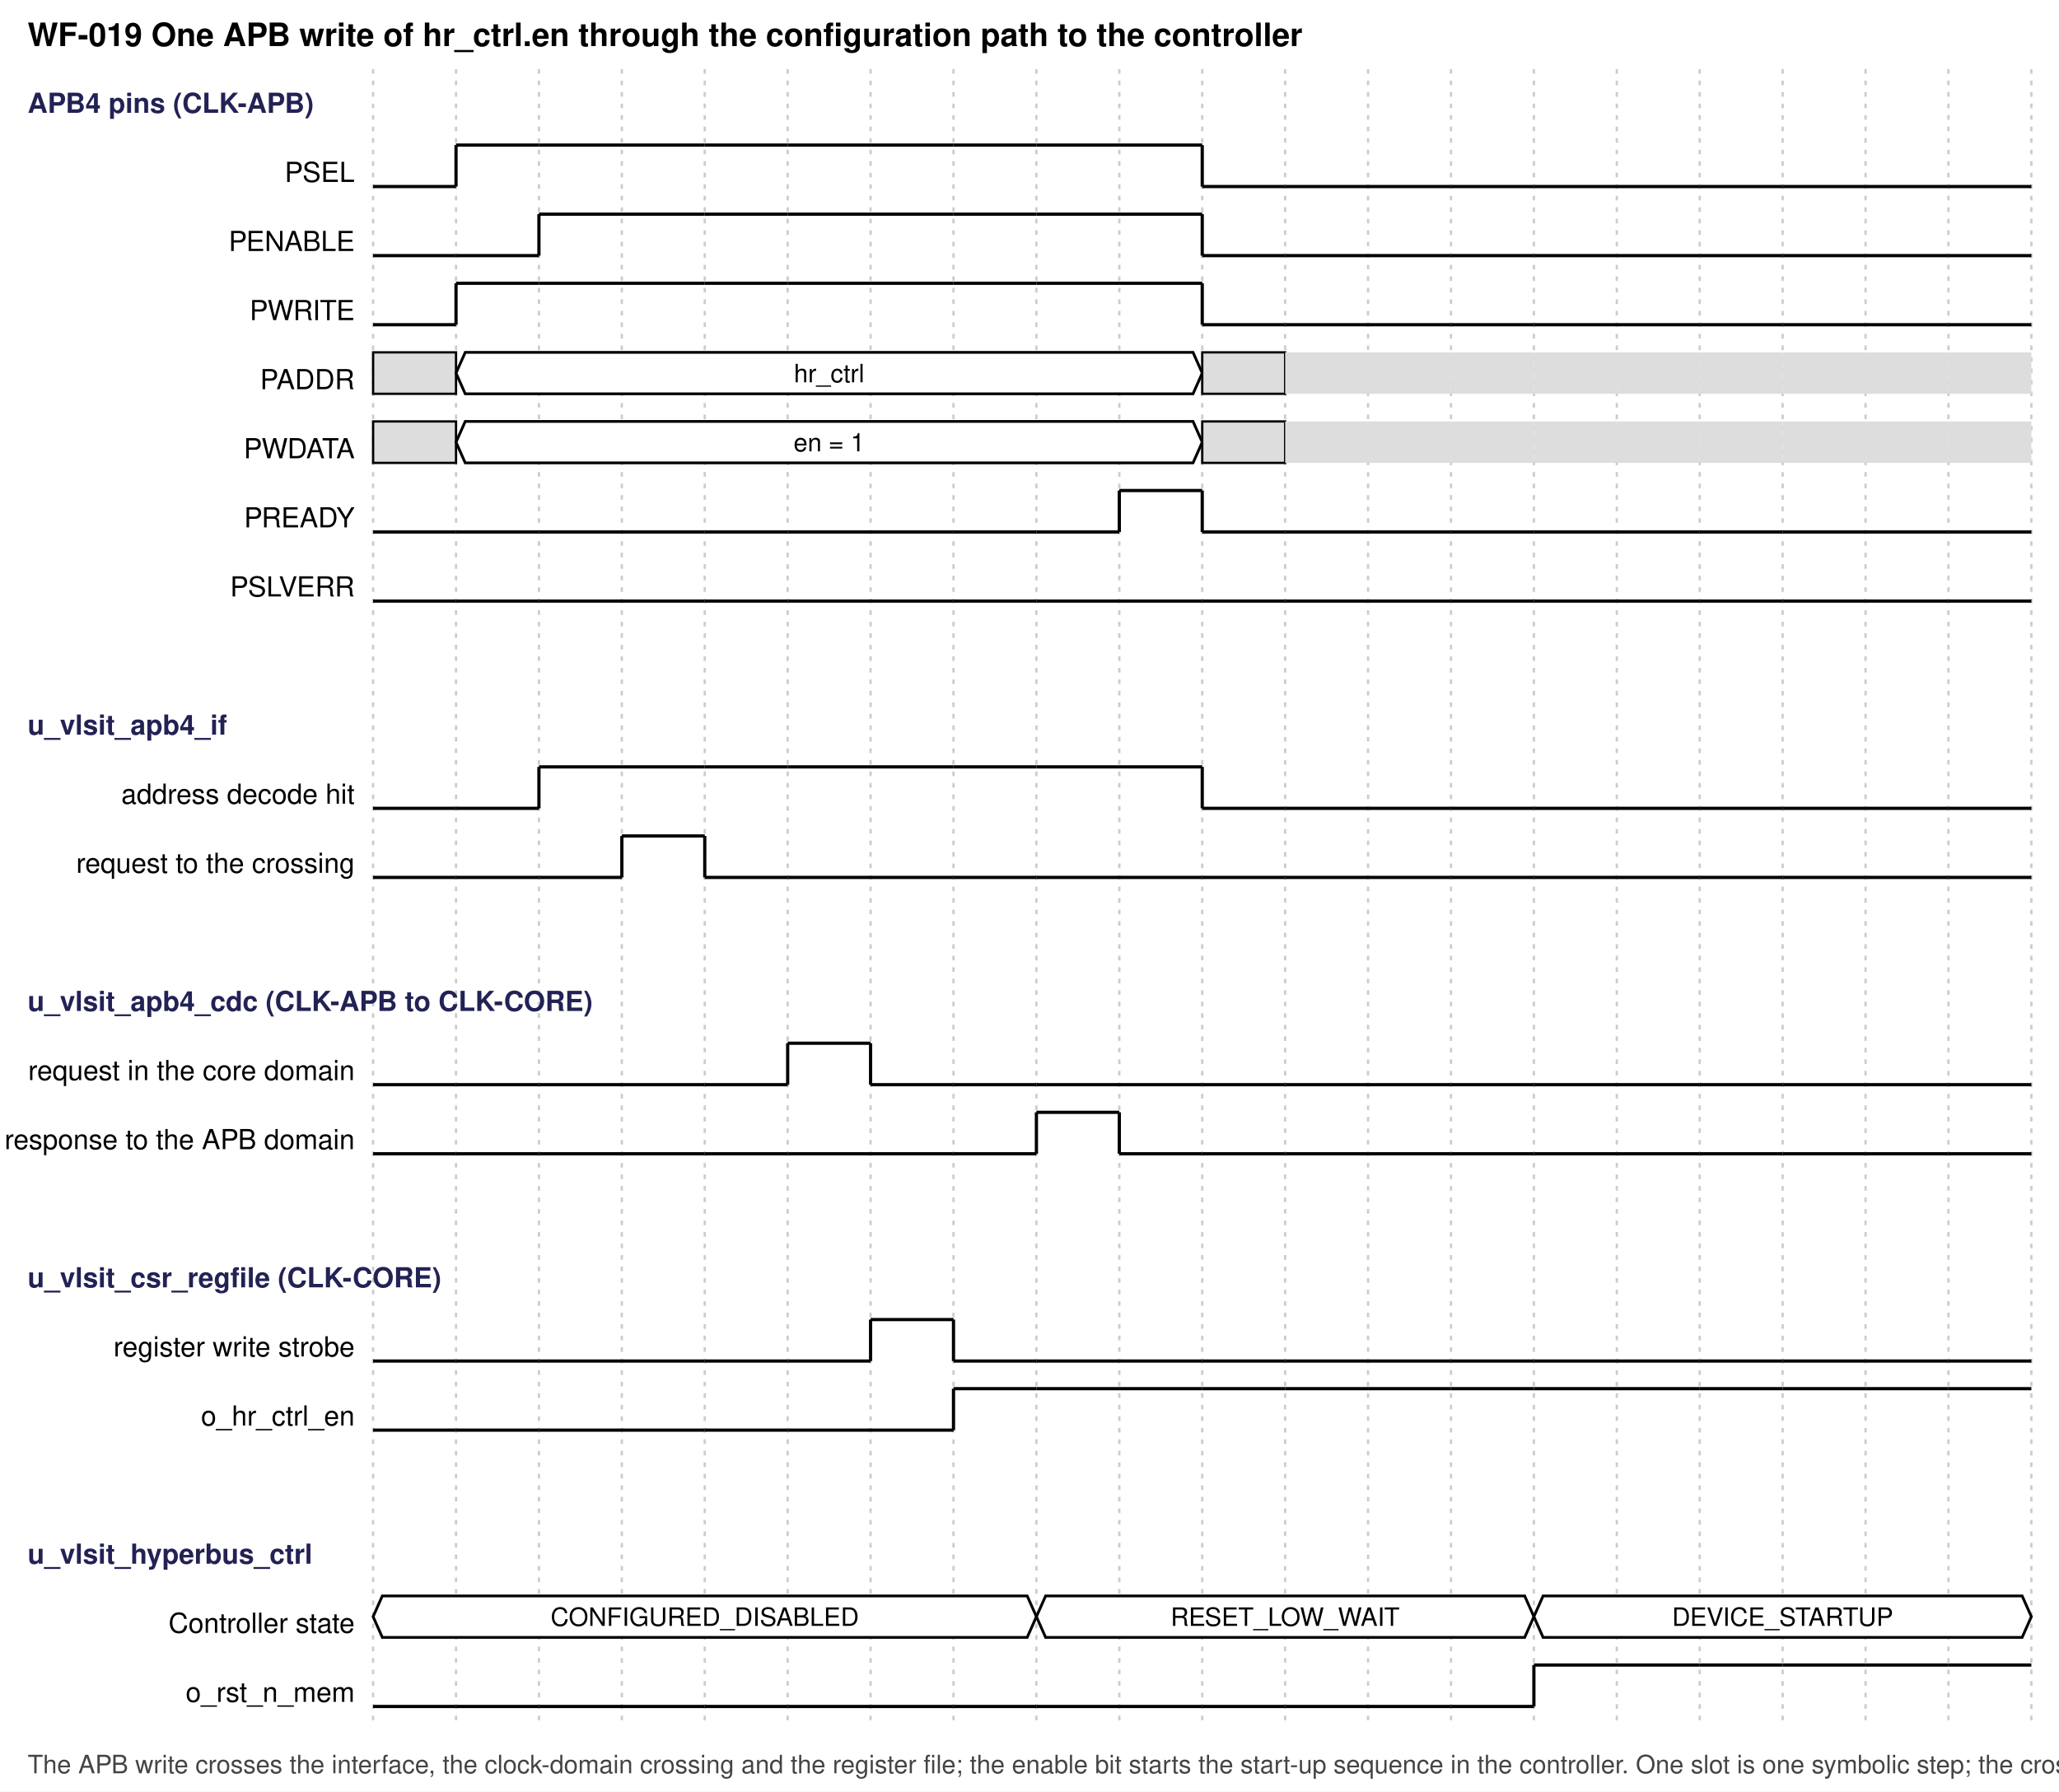
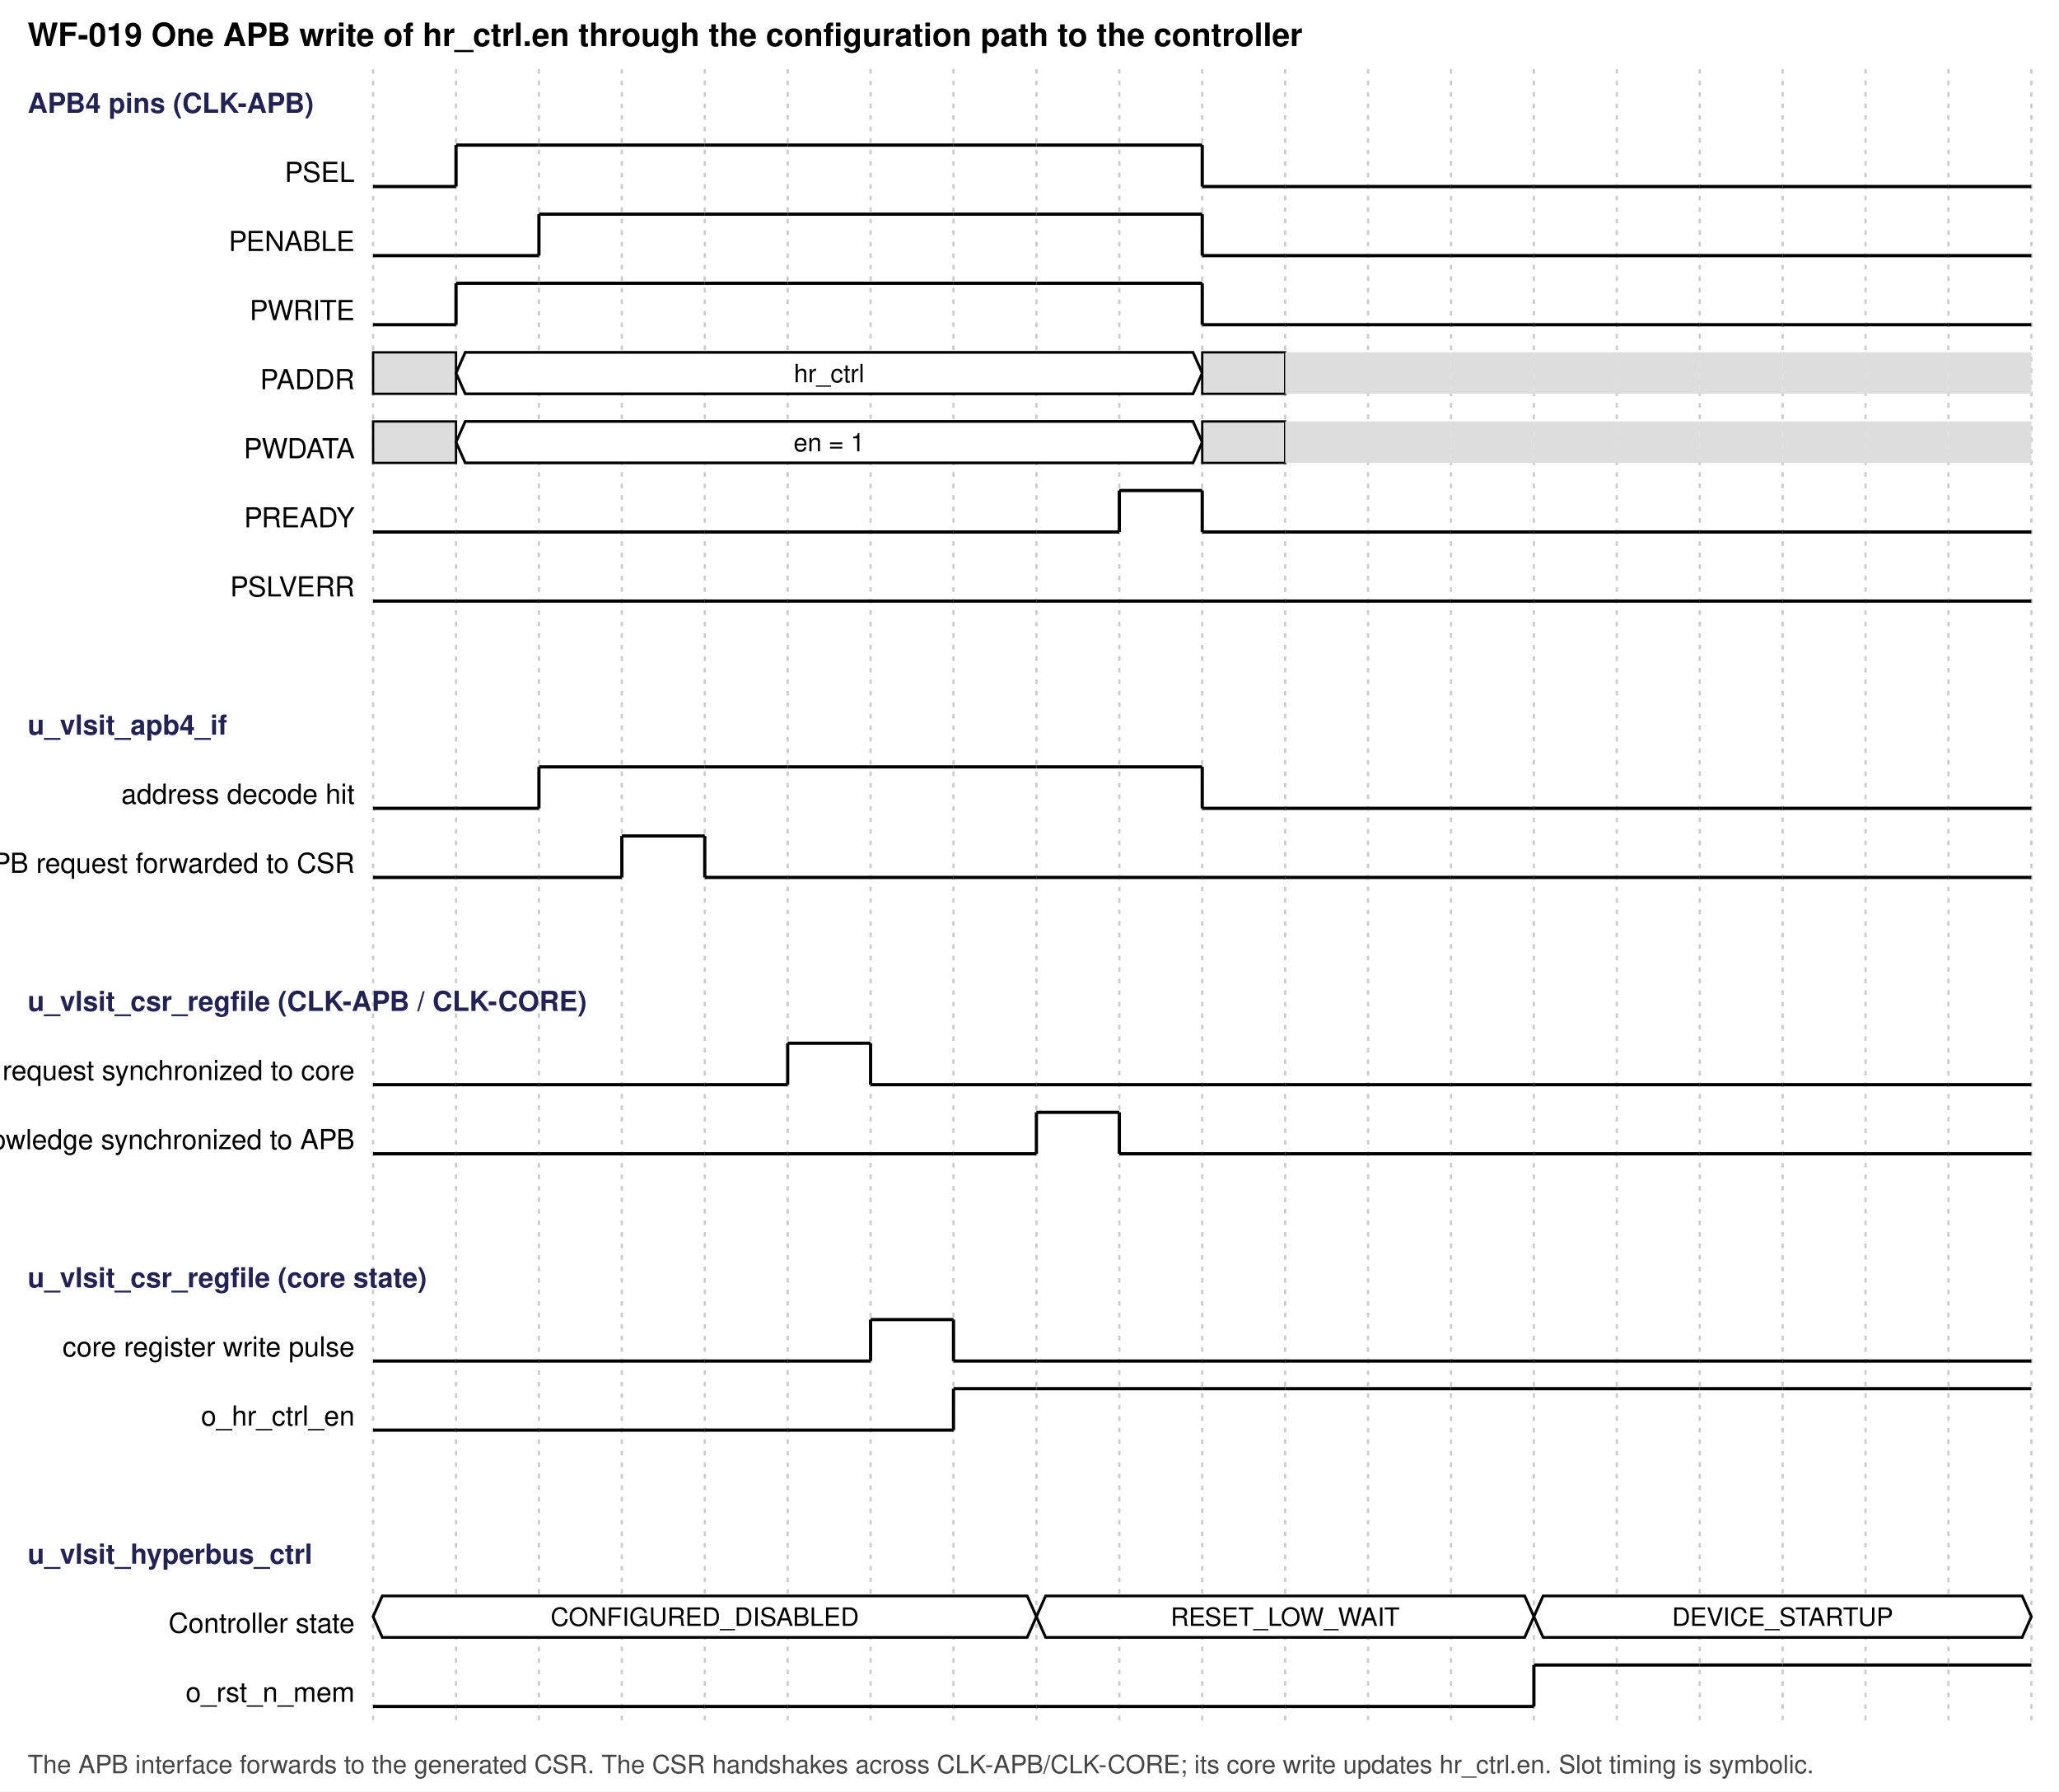
<svg xmlns="http://www.w3.org/2000/svg" width="894" height="778" viewBox="0 0 894 778" font-family="Helvetica,Arial,sans-serif">
  <rect width="100%" height="100%" fill="#fff" />
  <text x="12" y="20" font-size="14" font-weight="bold">WF-019 One APB write of hr_ctrl.en through the configuration path to the controller</text>
  <line x1="162" y1="30" x2="162" y2="750" stroke="#ccc" stroke-dasharray="2,3" />
  <line x1="198" y1="30" x2="198" y2="750" stroke="#ccc" stroke-dasharray="2,3" />
  <line x1="234" y1="30" x2="234" y2="750" stroke="#ccc" stroke-dasharray="2,3" />
  <line x1="270" y1="30" x2="270" y2="750" stroke="#ccc" stroke-dasharray="2,3" />
  <line x1="306" y1="30" x2="306" y2="750" stroke="#ccc" stroke-dasharray="2,3" />
  <line x1="342" y1="30" x2="342" y2="750" stroke="#ccc" stroke-dasharray="2,3" />
  <line x1="378" y1="30" x2="378" y2="750" stroke="#ccc" stroke-dasharray="2,3" />
  <line x1="414" y1="30" x2="414" y2="750" stroke="#ccc" stroke-dasharray="2,3" />
  <line x1="450" y1="30" x2="450" y2="750" stroke="#ccc" stroke-dasharray="2,3" />
  <line x1="486" y1="30" x2="486" y2="750" stroke="#ccc" stroke-dasharray="2,3" />
  <line x1="522" y1="30" x2="522" y2="750" stroke="#ccc" stroke-dasharray="2,3" />
  <line x1="558" y1="30" x2="558" y2="750" stroke="#ccc" stroke-dasharray="2,3" />
  <line x1="594" y1="30" x2="594" y2="750" stroke="#ccc" stroke-dasharray="2,3" />
  <line x1="630" y1="30" x2="630" y2="750" stroke="#ccc" stroke-dasharray="2,3" />
  <line x1="666" y1="30" x2="666" y2="750" stroke="#ccc" stroke-dasharray="2,3" />
  <line x1="702" y1="30" x2="702" y2="750" stroke="#ccc" stroke-dasharray="2,3" />
  <line x1="738" y1="30" x2="738" y2="750" stroke="#ccc" stroke-dasharray="2,3" />
  <line x1="774" y1="30" x2="774" y2="750" stroke="#ccc" stroke-dasharray="2,3" />
  <line x1="810" y1="30" x2="810" y2="750" stroke="#ccc" stroke-dasharray="2,3" />
  <line x1="846" y1="30" x2="846" y2="750" stroke="#ccc" stroke-dasharray="2,3" />
  <line x1="882" y1="30" x2="882" y2="750" stroke="#ccc" stroke-dasharray="2,3" />
  <text x="12" y="49" font-size="12" font-weight="bold" fill="#225">APB4 pins (CLK-APB)</text>
  <text x="154" y="79" font-size="12" text-anchor="end">PSEL</text>
  <polyline points="162.0,81.0 198.0,81.0" stroke="#000" stroke-width="1.4" fill="none" />
  <polyline points="198.0,81.0 198.0,63.0" stroke="#000" stroke-width="1.4" fill="none" />
  <polyline points="198.0,63.0 234.0,63.0" stroke="#000" stroke-width="1.4" fill="none" />
  <polyline points="234.0,63.0 270.0,63.0" stroke="#000" stroke-width="1.4" fill="none" />
  <polyline points="270.0,63.0 306.0,63.0" stroke="#000" stroke-width="1.4" fill="none" />
  <polyline points="306.0,63.0 342.0,63.0" stroke="#000" stroke-width="1.4" fill="none" />
  <polyline points="342.0,63.0 378.0,63.0" stroke="#000" stroke-width="1.4" fill="none" />
  <polyline points="378.0,63.0 414.0,63.0" stroke="#000" stroke-width="1.4" fill="none" />
  <polyline points="414.0,63.0 450.0,63.0" stroke="#000" stroke-width="1.4" fill="none" />
  <polyline points="450.0,63.0 486.0,63.0" stroke="#000" stroke-width="1.4" fill="none" />
  <polyline points="486.0,63.0 522.0,63.0" stroke="#000" stroke-width="1.4" fill="none" />
  <polyline points="522.0,63.0 522.0,81.0" stroke="#000" stroke-width="1.4" fill="none" />
  <polyline points="522.0,81.0 558.0,81.0" stroke="#000" stroke-width="1.4" fill="none" />
  <polyline points="558.0,81.0 594.0,81.0" stroke="#000" stroke-width="1.4" fill="none" />
  <polyline points="594.0,81.0 630.0,81.0" stroke="#000" stroke-width="1.4" fill="none" />
  <polyline points="630.0,81.0 666.0,81.0" stroke="#000" stroke-width="1.4" fill="none" />
  <polyline points="666.0,81.0 702.0,81.0" stroke="#000" stroke-width="1.4" fill="none" />
  <polyline points="702.0,81.0 738.0,81.0" stroke="#000" stroke-width="1.4" fill="none" />
  <polyline points="738.0,81.0 774.0,81.0" stroke="#000" stroke-width="1.4" fill="none" />
  <polyline points="774.0,81.0 810.0,81.0" stroke="#000" stroke-width="1.4" fill="none" />
  <polyline points="810.0,81.0 846.0,81.0" stroke="#000" stroke-width="1.4" fill="none" />
  <polyline points="846.0,81.0 882.0,81.0" stroke="#000" stroke-width="1.4" fill="none" />
  <text x="154" y="109" font-size="12" text-anchor="end">PENABLE</text>
  <polyline points="162.0,111.0 198.0,111.0" stroke="#000" stroke-width="1.4" fill="none" />
  <polyline points="198.0,111.0 234.0,111.0" stroke="#000" stroke-width="1.4" fill="none" />
  <polyline points="234.0,111.0 234.0,93.0" stroke="#000" stroke-width="1.4" fill="none" />
  <polyline points="234.0,93.0 270.0,93.0" stroke="#000" stroke-width="1.4" fill="none" />
  <polyline points="270.0,93.0 306.0,93.0" stroke="#000" stroke-width="1.4" fill="none" />
  <polyline points="306.0,93.0 342.0,93.0" stroke="#000" stroke-width="1.4" fill="none" />
  <polyline points="342.0,93.0 378.0,93.0" stroke="#000" stroke-width="1.4" fill="none" />
  <polyline points="378.0,93.0 414.0,93.0" stroke="#000" stroke-width="1.4" fill="none" />
  <polyline points="414.0,93.0 450.0,93.0" stroke="#000" stroke-width="1.4" fill="none" />
  <polyline points="450.0,93.0 486.0,93.0" stroke="#000" stroke-width="1.4" fill="none" />
  <polyline points="486.0,93.0 522.0,93.0" stroke="#000" stroke-width="1.4" fill="none" />
  <polyline points="522.0,93.0 522.0,111.0" stroke="#000" stroke-width="1.4" fill="none" />
  <polyline points="522.0,111.0 558.0,111.0" stroke="#000" stroke-width="1.4" fill="none" />
  <polyline points="558.0,111.0 594.0,111.0" stroke="#000" stroke-width="1.4" fill="none" />
  <polyline points="594.0,111.0 630.0,111.0" stroke="#000" stroke-width="1.4" fill="none" />
  <polyline points="630.0,111.0 666.0,111.0" stroke="#000" stroke-width="1.4" fill="none" />
  <polyline points="666.0,111.0 702.0,111.0" stroke="#000" stroke-width="1.4" fill="none" />
  <polyline points="702.0,111.0 738.0,111.0" stroke="#000" stroke-width="1.4" fill="none" />
  <polyline points="738.0,111.0 774.0,111.0" stroke="#000" stroke-width="1.4" fill="none" />
  <polyline points="774.0,111.0 810.0,111.0" stroke="#000" stroke-width="1.4" fill="none" />
  <polyline points="810.0,111.0 846.0,111.0" stroke="#000" stroke-width="1.4" fill="none" />
  <polyline points="846.0,111.0 882.0,111.0" stroke="#000" stroke-width="1.4" fill="none" />
  <text x="154" y="139" font-size="12" text-anchor="end">PWRITE</text>
  <polyline points="162.0,141.0 198.0,141.0" stroke="#000" stroke-width="1.4" fill="none" />
  <polyline points="198.0,141.0 198.0,123.0" stroke="#000" stroke-width="1.4" fill="none" />
  <polyline points="198.0,123.0 234.0,123.0" stroke="#000" stroke-width="1.4" fill="none" />
  <polyline points="234.0,123.0 270.0,123.0" stroke="#000" stroke-width="1.4" fill="none" />
  <polyline points="270.0,123.0 306.0,123.0" stroke="#000" stroke-width="1.4" fill="none" />
  <polyline points="306.0,123.0 342.0,123.0" stroke="#000" stroke-width="1.4" fill="none" />
  <polyline points="342.0,123.0 378.0,123.0" stroke="#000" stroke-width="1.4" fill="none" />
  <polyline points="378.0,123.0 414.0,123.0" stroke="#000" stroke-width="1.4" fill="none" />
  <polyline points="414.0,123.0 450.0,123.0" stroke="#000" stroke-width="1.4" fill="none" />
  <polyline points="450.0,123.0 486.0,123.0" stroke="#000" stroke-width="1.4" fill="none" />
  <polyline points="486.0,123.0 522.0,123.0" stroke="#000" stroke-width="1.4" fill="none" />
  <polyline points="522.0,123.0 522.0,141.0" stroke="#000" stroke-width="1.4" fill="none" />
  <polyline points="522.0,141.0 558.0,141.0" stroke="#000" stroke-width="1.4" fill="none" />
  <polyline points="558.0,141.0 594.0,141.0" stroke="#000" stroke-width="1.4" fill="none" />
  <polyline points="594.0,141.0 630.0,141.0" stroke="#000" stroke-width="1.4" fill="none" />
  <polyline points="630.0,141.0 666.0,141.0" stroke="#000" stroke-width="1.4" fill="none" />
  <polyline points="666.0,141.0 702.0,141.0" stroke="#000" stroke-width="1.4" fill="none" />
  <polyline points="702.0,141.0 738.0,141.0" stroke="#000" stroke-width="1.4" fill="none" />
  <polyline points="738.0,141.0 774.0,141.0" stroke="#000" stroke-width="1.4" fill="none" />
  <polyline points="774.0,141.0 810.0,141.0" stroke="#000" stroke-width="1.4" fill="none" />
  <polyline points="810.0,141.0 846.0,141.0" stroke="#000" stroke-width="1.4" fill="none" />
  <polyline points="846.0,141.0 882.0,141.0" stroke="#000" stroke-width="1.4" fill="none" />
  <text x="154" y="169" font-size="12" text-anchor="end">PADDR</text>
  <rect x="162.0" y="153.0" width="36.0" height="18.0" fill="#ddd" stroke="#000" />
  <polygon points="202.0,153.0 518.0,153.0 522.0,162.0 518.0,171.0 202.0,171.0 198.0,162.0" fill="#ffffff" stroke="#000" stroke-width="1.2" />
  <text x="360.0" y="166.0" text-anchor="middle" font-size="11">hr_ctrl</text>
  <rect x="522.0" y="153.0" width="36.0" height="18.0" fill="#ddd" stroke="#000" />
  <rect x="558.0" y="153.0" width="36.0" height="18.0" fill="#ddd" stroke="none" />
  <rect x="594.0" y="153.0" width="36.0" height="18.0" fill="#ddd" stroke="none" />
  <rect x="630.0" y="153.0" width="36.0" height="18.0" fill="#ddd" stroke="none" />
  <rect x="666.0" y="153.0" width="36.0" height="18.0" fill="#ddd" stroke="none" />
  <rect x="702.0" y="153.0" width="36.0" height="18.0" fill="#ddd" stroke="none" />
  <rect x="738.0" y="153.0" width="36.0" height="18.0" fill="#ddd" stroke="none" />
  <rect x="774.0" y="153.0" width="36.0" height="18.0" fill="#ddd" stroke="none" />
  <rect x="810.0" y="153.0" width="36.0" height="18.0" fill="#ddd" stroke="none" />
  <rect x="846.0" y="153.0" width="36.0" height="18.0" fill="#ddd" stroke="none" />
  <text x="154" y="199" font-size="12" text-anchor="end">PWDATA</text>
  <rect x="162.0" y="183.0" width="36.0" height="18.0" fill="#ddd" stroke="#000" />
  <polygon points="202.0,183.0 518.0,183.0 522.0,192.0 518.0,201.0 202.0,201.0 198.0,192.0" fill="#ffffff" stroke="#000" stroke-width="1.2" />
  <text x="360.0" y="196.0" text-anchor="middle" font-size="11">en = 1</text>
  <rect x="522.0" y="183.0" width="36.0" height="18.0" fill="#ddd" stroke="#000" />
  <rect x="558.0" y="183.0" width="36.0" height="18.0" fill="#ddd" stroke="none" />
  <rect x="594.0" y="183.0" width="36.0" height="18.0" fill="#ddd" stroke="none" />
  <rect x="630.0" y="183.0" width="36.0" height="18.0" fill="#ddd" stroke="none" />
  <rect x="666.0" y="183.0" width="36.0" height="18.0" fill="#ddd" stroke="none" />
  <rect x="702.0" y="183.0" width="36.0" height="18.0" fill="#ddd" stroke="none" />
  <rect x="738.0" y="183.0" width="36.0" height="18.0" fill="#ddd" stroke="none" />
  <rect x="774.0" y="183.0" width="36.0" height="18.0" fill="#ddd" stroke="none" />
  <rect x="810.0" y="183.0" width="36.0" height="18.0" fill="#ddd" stroke="none" />
  <rect x="846.0" y="183.0" width="36.0" height="18.0" fill="#ddd" stroke="none" />
  <text x="154" y="229" font-size="12" text-anchor="end">PREADY</text>
  <polyline points="162.0,231.0 198.0,231.0" stroke="#000" stroke-width="1.4" fill="none" />
  <polyline points="198.0,231.0 234.0,231.0" stroke="#000" stroke-width="1.4" fill="none" />
  <polyline points="234.0,231.0 270.0,231.0" stroke="#000" stroke-width="1.4" fill="none" />
  <polyline points="270.0,231.0 306.0,231.0" stroke="#000" stroke-width="1.4" fill="none" />
  <polyline points="306.0,231.0 342.0,231.0" stroke="#000" stroke-width="1.4" fill="none" />
  <polyline points="342.0,231.0 378.0,231.0" stroke="#000" stroke-width="1.4" fill="none" />
  <polyline points="378.0,231.0 414.0,231.0" stroke="#000" stroke-width="1.4" fill="none" />
  <polyline points="414.0,231.0 450.0,231.0" stroke="#000" stroke-width="1.4" fill="none" />
  <polyline points="450.0,231.0 486.0,231.0" stroke="#000" stroke-width="1.4" fill="none" />
  <polyline points="486.0,231.0 486.0,213.0" stroke="#000" stroke-width="1.4" fill="none" />
  <polyline points="486.0,213.0 522.0,213.0" stroke="#000" stroke-width="1.4" fill="none" />
  <polyline points="522.0,213.0 522.0,231.0" stroke="#000" stroke-width="1.4" fill="none" />
  <polyline points="522.0,231.0 558.0,231.0" stroke="#000" stroke-width="1.4" fill="none" />
  <polyline points="558.0,231.0 594.0,231.0" stroke="#000" stroke-width="1.4" fill="none" />
  <polyline points="594.0,231.0 630.0,231.0" stroke="#000" stroke-width="1.4" fill="none" />
  <polyline points="630.0,231.0 666.0,231.0" stroke="#000" stroke-width="1.4" fill="none" />
  <polyline points="666.0,231.0 702.0,231.0" stroke="#000" stroke-width="1.4" fill="none" />
  <polyline points="702.0,231.0 738.0,231.0" stroke="#000" stroke-width="1.4" fill="none" />
  <polyline points="738.0,231.0 774.0,231.0" stroke="#000" stroke-width="1.4" fill="none" />
  <polyline points="774.0,231.0 810.0,231.0" stroke="#000" stroke-width="1.4" fill="none" />
  <polyline points="810.0,231.0 846.0,231.0" stroke="#000" stroke-width="1.4" fill="none" />
  <polyline points="846.0,231.0 882.0,231.0" stroke="#000" stroke-width="1.4" fill="none" />
  <text x="154" y="259" font-size="12" text-anchor="end">PSLVERR</text>
  <polyline points="162.0,261.0 198.0,261.0" stroke="#000" stroke-width="1.4" fill="none" />
  <polyline points="198.0,261.0 234.0,261.0" stroke="#000" stroke-width="1.4" fill="none" />
  <polyline points="234.0,261.0 270.0,261.0" stroke="#000" stroke-width="1.4" fill="none" />
  <polyline points="270.0,261.0 306.0,261.0" stroke="#000" stroke-width="1.4" fill="none" />
  <polyline points="306.0,261.0 342.0,261.0" stroke="#000" stroke-width="1.4" fill="none" />
  <polyline points="342.0,261.0 378.0,261.0" stroke="#000" stroke-width="1.4" fill="none" />
  <polyline points="378.0,261.0 414.0,261.0" stroke="#000" stroke-width="1.4" fill="none" />
  <polyline points="414.0,261.0 450.0,261.0" stroke="#000" stroke-width="1.4" fill="none" />
  <polyline points="450.0,261.0 486.0,261.0" stroke="#000" stroke-width="1.4" fill="none" />
  <polyline points="486.0,261.0 522.0,261.0" stroke="#000" stroke-width="1.4" fill="none" />
  <polyline points="522.0,261.0 558.0,261.0" stroke="#000" stroke-width="1.4" fill="none" />
  <polyline points="558.0,261.0 594.0,261.0" stroke="#000" stroke-width="1.4" fill="none" />
  <polyline points="594.0,261.0 630.0,261.0" stroke="#000" stroke-width="1.4" fill="none" />
  <polyline points="630.0,261.0 666.0,261.0" stroke="#000" stroke-width="1.4" fill="none" />
  <polyline points="666.0,261.0 702.0,261.0" stroke="#000" stroke-width="1.4" fill="none" />
  <polyline points="702.0,261.0 738.0,261.0" stroke="#000" stroke-width="1.4" fill="none" />
  <polyline points="738.0,261.0 774.0,261.0" stroke="#000" stroke-width="1.4" fill="none" />
  <polyline points="774.0,261.0 810.0,261.0" stroke="#000" stroke-width="1.4" fill="none" />
  <polyline points="810.0,261.0 846.0,261.0" stroke="#000" stroke-width="1.4" fill="none" />
  <polyline points="846.0,261.0 882.0,261.0" stroke="#000" stroke-width="1.4" fill="none" />
  <text x="12" y="319" font-size="12" font-weight="bold" fill="#225">u_vlsit_apb4_if</text>
  <text x="154" y="349" font-size="12" text-anchor="end">address decode hit</text>
  <polyline points="162.0,351.0 198.0,351.0" stroke="#000" stroke-width="1.4" fill="none" />
  <polyline points="198.0,351.0 234.0,351.0" stroke="#000" stroke-width="1.4" fill="none" />
  <polyline points="234.0,351.0 234.0,333.0" stroke="#000" stroke-width="1.4" fill="none" />
  <polyline points="234.0,333.0 270.0,333.0" stroke="#000" stroke-width="1.4" fill="none" />
  <polyline points="270.0,333.0 306.0,333.0" stroke="#000" stroke-width="1.4" fill="none" />
  <polyline points="306.0,333.0 342.0,333.0" stroke="#000" stroke-width="1.4" fill="none" />
  <polyline points="342.0,333.0 378.0,333.0" stroke="#000" stroke-width="1.4" fill="none" />
  <polyline points="378.0,333.0 414.0,333.0" stroke="#000" stroke-width="1.4" fill="none" />
  <polyline points="414.0,333.0 450.0,333.0" stroke="#000" stroke-width="1.4" fill="none" />
  <polyline points="450.0,333.0 486.0,333.0" stroke="#000" stroke-width="1.4" fill="none" />
  <polyline points="486.0,333.0 522.0,333.0" stroke="#000" stroke-width="1.4" fill="none" />
  <polyline points="522.0,333.0 522.0,351.0" stroke="#000" stroke-width="1.4" fill="none" />
  <polyline points="522.0,351.0 558.0,351.0" stroke="#000" stroke-width="1.4" fill="none" />
  <polyline points="558.0,351.0 594.0,351.0" stroke="#000" stroke-width="1.4" fill="none" />
  <polyline points="594.0,351.0 630.0,351.0" stroke="#000" stroke-width="1.4" fill="none" />
  <polyline points="630.0,351.0 666.0,351.0" stroke="#000" stroke-width="1.4" fill="none" />
  <polyline points="666.0,351.0 702.0,351.0" stroke="#000" stroke-width="1.4" fill="none" />
  <polyline points="702.0,351.0 738.0,351.0" stroke="#000" stroke-width="1.4" fill="none" />
  <polyline points="738.0,351.0 774.0,351.0" stroke="#000" stroke-width="1.4" fill="none" />
  <polyline points="774.0,351.0 810.0,351.0" stroke="#000" stroke-width="1.4" fill="none" />
  <polyline points="810.0,351.0 846.0,351.0" stroke="#000" stroke-width="1.4" fill="none" />
  <polyline points="846.0,351.0 882.0,351.0" stroke="#000" stroke-width="1.4" fill="none" />
-   <text x="154" y="379" font-size="12" text-anchor="end">request to the crossing</text>
+   <text x="154" y="379" font-size="12" text-anchor="end">APB request forwarded to CSR</text>
  <polyline points="162.0,381.0 198.0,381.0" stroke="#000" stroke-width="1.4" fill="none" />
  <polyline points="198.0,381.0 234.0,381.0" stroke="#000" stroke-width="1.4" fill="none" />
  <polyline points="234.0,381.0 270.0,381.0" stroke="#000" stroke-width="1.4" fill="none" />
  <polyline points="270.0,381.0 270.0,363.0" stroke="#000" stroke-width="1.4" fill="none" />
  <polyline points="270.0,363.0 306.0,363.0" stroke="#000" stroke-width="1.4" fill="none" />
  <polyline points="306.0,363.0 306.0,381.0" stroke="#000" stroke-width="1.4" fill="none" />
  <polyline points="306.0,381.0 342.0,381.0" stroke="#000" stroke-width="1.4" fill="none" />
  <polyline points="342.0,381.0 378.0,381.0" stroke="#000" stroke-width="1.4" fill="none" />
  <polyline points="378.0,381.0 414.0,381.0" stroke="#000" stroke-width="1.4" fill="none" />
  <polyline points="414.0,381.0 450.0,381.0" stroke="#000" stroke-width="1.4" fill="none" />
  <polyline points="450.0,381.0 486.0,381.0" stroke="#000" stroke-width="1.4" fill="none" />
  <polyline points="486.0,381.0 522.0,381.0" stroke="#000" stroke-width="1.4" fill="none" />
  <polyline points="522.0,381.0 558.0,381.0" stroke="#000" stroke-width="1.4" fill="none" />
  <polyline points="558.0,381.0 594.0,381.0" stroke="#000" stroke-width="1.4" fill="none" />
  <polyline points="594.0,381.0 630.0,381.0" stroke="#000" stroke-width="1.4" fill="none" />
  <polyline points="630.0,381.0 666.0,381.0" stroke="#000" stroke-width="1.4" fill="none" />
  <polyline points="666.0,381.0 702.0,381.0" stroke="#000" stroke-width="1.4" fill="none" />
  <polyline points="702.0,381.0 738.0,381.0" stroke="#000" stroke-width="1.4" fill="none" />
  <polyline points="738.0,381.0 774.0,381.0" stroke="#000" stroke-width="1.4" fill="none" />
  <polyline points="774.0,381.0 810.0,381.0" stroke="#000" stroke-width="1.4" fill="none" />
  <polyline points="810.0,381.0 846.0,381.0" stroke="#000" stroke-width="1.4" fill="none" />
  <polyline points="846.0,381.0 882.0,381.0" stroke="#000" stroke-width="1.4" fill="none" />
-   <text x="12" y="439" font-size="12" font-weight="bold" fill="#225">u_vlsit_apb4_cdc (CLK-APB to CLK-CORE)</text>
-   <text x="154" y="469" font-size="12" text-anchor="end">request in the core domain</text>
+   <text x="12" y="439" font-size="12" font-weight="bold" fill="#225">u_vlsit_csr_regfile (CLK-APB / CLK-CORE)</text>
+   <text x="154" y="469" font-size="12" text-anchor="end">request synchronized to core</text>
  <polyline points="162.0,471.0 198.0,471.0" stroke="#000" stroke-width="1.4" fill="none" />
  <polyline points="198.0,471.0 234.0,471.0" stroke="#000" stroke-width="1.4" fill="none" />
  <polyline points="234.0,471.0 270.0,471.0" stroke="#000" stroke-width="1.4" fill="none" />
  <polyline points="270.0,471.0 306.0,471.0" stroke="#000" stroke-width="1.4" fill="none" />
  <polyline points="306.0,471.0 342.0,471.0" stroke="#000" stroke-width="1.4" fill="none" />
  <polyline points="342.0,471.0 342.0,453.0" stroke="#000" stroke-width="1.4" fill="none" />
  <polyline points="342.0,453.0 378.0,453.0" stroke="#000" stroke-width="1.4" fill="none" />
  <polyline points="378.0,453.0 378.0,471.0" stroke="#000" stroke-width="1.4" fill="none" />
  <polyline points="378.0,471.0 414.0,471.0" stroke="#000" stroke-width="1.4" fill="none" />
  <polyline points="414.0,471.0 450.0,471.0" stroke="#000" stroke-width="1.4" fill="none" />
  <polyline points="450.0,471.0 486.0,471.0" stroke="#000" stroke-width="1.4" fill="none" />
  <polyline points="486.0,471.0 522.0,471.0" stroke="#000" stroke-width="1.4" fill="none" />
  <polyline points="522.0,471.0 558.0,471.0" stroke="#000" stroke-width="1.4" fill="none" />
  <polyline points="558.0,471.0 594.0,471.0" stroke="#000" stroke-width="1.4" fill="none" />
  <polyline points="594.0,471.0 630.0,471.0" stroke="#000" stroke-width="1.4" fill="none" />
  <polyline points="630.0,471.0 666.0,471.0" stroke="#000" stroke-width="1.4" fill="none" />
  <polyline points="666.0,471.0 702.0,471.0" stroke="#000" stroke-width="1.4" fill="none" />
  <polyline points="702.0,471.0 738.0,471.0" stroke="#000" stroke-width="1.4" fill="none" />
  <polyline points="738.0,471.0 774.0,471.0" stroke="#000" stroke-width="1.4" fill="none" />
  <polyline points="774.0,471.0 810.0,471.0" stroke="#000" stroke-width="1.4" fill="none" />
  <polyline points="810.0,471.0 846.0,471.0" stroke="#000" stroke-width="1.4" fill="none" />
  <polyline points="846.0,471.0 882.0,471.0" stroke="#000" stroke-width="1.4" fill="none" />
-   <text x="154" y="499" font-size="12" text-anchor="end">response to the APB domain</text>
+   <text x="154" y="499" font-size="12" text-anchor="end">acknowledge synchronized to APB</text>
  <polyline points="162.0,501.0 198.0,501.0" stroke="#000" stroke-width="1.4" fill="none" />
  <polyline points="198.0,501.0 234.0,501.0" stroke="#000" stroke-width="1.4" fill="none" />
  <polyline points="234.0,501.0 270.0,501.0" stroke="#000" stroke-width="1.4" fill="none" />
  <polyline points="270.0,501.0 306.0,501.0" stroke="#000" stroke-width="1.4" fill="none" />
  <polyline points="306.0,501.0 342.0,501.0" stroke="#000" stroke-width="1.4" fill="none" />
  <polyline points="342.0,501.0 378.0,501.0" stroke="#000" stroke-width="1.4" fill="none" />
  <polyline points="378.0,501.0 414.0,501.0" stroke="#000" stroke-width="1.4" fill="none" />
  <polyline points="414.0,501.0 450.0,501.0" stroke="#000" stroke-width="1.4" fill="none" />
  <polyline points="450.0,501.0 450.0,483.0" stroke="#000" stroke-width="1.4" fill="none" />
  <polyline points="450.0,483.0 486.0,483.0" stroke="#000" stroke-width="1.4" fill="none" />
  <polyline points="486.0,483.0 486.0,501.0" stroke="#000" stroke-width="1.4" fill="none" />
  <polyline points="486.0,501.0 522.0,501.0" stroke="#000" stroke-width="1.4" fill="none" />
  <polyline points="522.0,501.0 558.0,501.0" stroke="#000" stroke-width="1.4" fill="none" />
  <polyline points="558.0,501.0 594.0,501.0" stroke="#000" stroke-width="1.4" fill="none" />
  <polyline points="594.0,501.0 630.0,501.0" stroke="#000" stroke-width="1.4" fill="none" />
  <polyline points="630.0,501.0 666.0,501.0" stroke="#000" stroke-width="1.4" fill="none" />
  <polyline points="666.0,501.0 702.0,501.0" stroke="#000" stroke-width="1.4" fill="none" />
  <polyline points="702.0,501.0 738.0,501.0" stroke="#000" stroke-width="1.4" fill="none" />
  <polyline points="738.0,501.0 774.0,501.0" stroke="#000" stroke-width="1.4" fill="none" />
  <polyline points="774.0,501.0 810.0,501.0" stroke="#000" stroke-width="1.4" fill="none" />
  <polyline points="810.0,501.0 846.0,501.0" stroke="#000" stroke-width="1.4" fill="none" />
  <polyline points="846.0,501.0 882.0,501.0" stroke="#000" stroke-width="1.4" fill="none" />
-   <text x="12" y="559" font-size="12" font-weight="bold" fill="#225">u_vlsit_csr_regfile (CLK-CORE)</text>
-   <text x="154" y="589" font-size="12" text-anchor="end">register write strobe</text>
+   <text x="12" y="559" font-size="12" font-weight="bold" fill="#225">u_vlsit_csr_regfile (core state)</text>
+   <text x="154" y="589" font-size="12" text-anchor="end">core register write pulse</text>
  <polyline points="162.0,591.0 198.0,591.0" stroke="#000" stroke-width="1.4" fill="none" />
  <polyline points="198.0,591.0 234.0,591.0" stroke="#000" stroke-width="1.4" fill="none" />
  <polyline points="234.0,591.0 270.0,591.0" stroke="#000" stroke-width="1.4" fill="none" />
  <polyline points="270.0,591.0 306.0,591.0" stroke="#000" stroke-width="1.4" fill="none" />
  <polyline points="306.0,591.0 342.0,591.0" stroke="#000" stroke-width="1.4" fill="none" />
  <polyline points="342.0,591.0 378.0,591.0" stroke="#000" stroke-width="1.4" fill="none" />
  <polyline points="378.0,591.0 378.0,573.0" stroke="#000" stroke-width="1.4" fill="none" />
  <polyline points="378.0,573.0 414.0,573.0" stroke="#000" stroke-width="1.4" fill="none" />
  <polyline points="414.0,573.0 414.0,591.0" stroke="#000" stroke-width="1.4" fill="none" />
  <polyline points="414.0,591.0 450.0,591.0" stroke="#000" stroke-width="1.4" fill="none" />
  <polyline points="450.0,591.0 486.0,591.0" stroke="#000" stroke-width="1.4" fill="none" />
  <polyline points="486.0,591.0 522.0,591.0" stroke="#000" stroke-width="1.4" fill="none" />
  <polyline points="522.0,591.0 558.0,591.0" stroke="#000" stroke-width="1.4" fill="none" />
  <polyline points="558.0,591.0 594.0,591.0" stroke="#000" stroke-width="1.4" fill="none" />
  <polyline points="594.0,591.0 630.0,591.0" stroke="#000" stroke-width="1.4" fill="none" />
  <polyline points="630.0,591.0 666.0,591.0" stroke="#000" stroke-width="1.4" fill="none" />
  <polyline points="666.0,591.0 702.0,591.0" stroke="#000" stroke-width="1.4" fill="none" />
  <polyline points="702.0,591.0 738.0,591.0" stroke="#000" stroke-width="1.4" fill="none" />
  <polyline points="738.0,591.0 774.0,591.0" stroke="#000" stroke-width="1.4" fill="none" />
  <polyline points="774.0,591.0 810.0,591.0" stroke="#000" stroke-width="1.4" fill="none" />
  <polyline points="810.0,591.0 846.0,591.0" stroke="#000" stroke-width="1.4" fill="none" />
  <polyline points="846.0,591.0 882.0,591.0" stroke="#000" stroke-width="1.4" fill="none" />
  <text x="154" y="619" font-size="12" text-anchor="end">o_hr_ctrl_en</text>
  <polyline points="162.0,621.0 198.0,621.0" stroke="#000" stroke-width="1.4" fill="none" />
  <polyline points="198.0,621.0 234.0,621.0" stroke="#000" stroke-width="1.4" fill="none" />
  <polyline points="234.0,621.0 270.0,621.0" stroke="#000" stroke-width="1.4" fill="none" />
  <polyline points="270.0,621.0 306.0,621.0" stroke="#000" stroke-width="1.4" fill="none" />
  <polyline points="306.0,621.0 342.0,621.0" stroke="#000" stroke-width="1.4" fill="none" />
  <polyline points="342.0,621.0 378.0,621.0" stroke="#000" stroke-width="1.4" fill="none" />
  <polyline points="378.0,621.0 414.0,621.0" stroke="#000" stroke-width="1.4" fill="none" />
  <polyline points="414.0,621.0 414.0,603.0" stroke="#000" stroke-width="1.4" fill="none" />
  <polyline points="414.0,603.0 450.0,603.0" stroke="#000" stroke-width="1.4" fill="none" />
  <polyline points="450.0,603.0 486.0,603.0" stroke="#000" stroke-width="1.4" fill="none" />
  <polyline points="486.0,603.0 522.0,603.0" stroke="#000" stroke-width="1.4" fill="none" />
  <polyline points="522.0,603.0 558.0,603.0" stroke="#000" stroke-width="1.4" fill="none" />
  <polyline points="558.0,603.0 594.0,603.0" stroke="#000" stroke-width="1.4" fill="none" />
  <polyline points="594.0,603.0 630.0,603.0" stroke="#000" stroke-width="1.4" fill="none" />
  <polyline points="630.0,603.0 666.0,603.0" stroke="#000" stroke-width="1.4" fill="none" />
  <polyline points="666.0,603.0 702.0,603.0" stroke="#000" stroke-width="1.4" fill="none" />
  <polyline points="702.0,603.0 738.0,603.0" stroke="#000" stroke-width="1.4" fill="none" />
  <polyline points="738.0,603.0 774.0,603.0" stroke="#000" stroke-width="1.4" fill="none" />
  <polyline points="774.0,603.0 810.0,603.0" stroke="#000" stroke-width="1.4" fill="none" />
  <polyline points="810.0,603.0 846.0,603.0" stroke="#000" stroke-width="1.4" fill="none" />
  <polyline points="846.0,603.0 882.0,603.0" stroke="#000" stroke-width="1.4" fill="none" />
  <text x="12" y="679" font-size="12" font-weight="bold" fill="#225">u_vlsit_hyperbus_ctrl</text>
  <text x="154" y="709" font-size="12" text-anchor="end">Controller state</text>
  <polygon points="166.0,693.0 446.0,693.0 450.0,702.0 446.0,711.0 166.0,711.0 162.0,702.0" fill="#ffffff" stroke="#000" stroke-width="1.2" />
  <text x="306.0" y="706.0" text-anchor="middle" font-size="11">CONFIGURED_DISABLED</text>
  <polygon points="454.0,693.0 662.0,693.0 666.0,702.0 662.0,711.0 454.0,711.0 450.0,702.0" fill="#ffffff" stroke="#000" stroke-width="1.2" />
  <text x="558.0" y="706.0" text-anchor="middle" font-size="11">RESET_LOW_WAIT</text>
  <polygon points="670.0,693.0 878.0,693.0 882.0,702.0 878.0,711.0 670.0,711.0 666.0,702.0" fill="#ffffff" stroke="#000" stroke-width="1.2" />
  <text x="774.0" y="706.0" text-anchor="middle" font-size="11">DEVICE_STARTUP</text>
  <text x="154" y="739" font-size="12" text-anchor="end">o_rst_n_mem</text>
  <polyline points="162.0,741.0 198.0,741.0" stroke="#000" stroke-width="1.4" fill="none" />
  <polyline points="198.0,741.0 234.0,741.0" stroke="#000" stroke-width="1.4" fill="none" />
  <polyline points="234.0,741.0 270.0,741.0" stroke="#000" stroke-width="1.4" fill="none" />
  <polyline points="270.0,741.0 306.0,741.0" stroke="#000" stroke-width="1.4" fill="none" />
  <polyline points="306.0,741.0 342.0,741.0" stroke="#000" stroke-width="1.4" fill="none" />
  <polyline points="342.0,741.0 378.0,741.0" stroke="#000" stroke-width="1.4" fill="none" />
  <polyline points="378.0,741.0 414.0,741.0" stroke="#000" stroke-width="1.4" fill="none" />
  <polyline points="414.0,741.0 450.0,741.0" stroke="#000" stroke-width="1.4" fill="none" />
  <polyline points="450.0,741.0 486.0,741.0" stroke="#000" stroke-width="1.4" fill="none" />
  <polyline points="486.0,741.0 522.0,741.0" stroke="#000" stroke-width="1.4" fill="none" />
  <polyline points="522.0,741.0 558.0,741.0" stroke="#000" stroke-width="1.4" fill="none" />
  <polyline points="558.0,741.0 594.0,741.0" stroke="#000" stroke-width="1.4" fill="none" />
  <polyline points="594.0,741.0 630.0,741.0" stroke="#000" stroke-width="1.4" fill="none" />
  <polyline points="630.0,741.0 666.0,741.0" stroke="#000" stroke-width="1.4" fill="none" />
  <polyline points="666.0,741.0 666.0,723.0" stroke="#000" stroke-width="1.4" fill="none" />
  <polyline points="666.0,723.0 702.0,723.0" stroke="#000" stroke-width="1.4" fill="none" />
  <polyline points="702.0,723.0 738.0,723.0" stroke="#000" stroke-width="1.4" fill="none" />
  <polyline points="738.0,723.0 774.0,723.0" stroke="#000" stroke-width="1.4" fill="none" />
  <polyline points="774.0,723.0 810.0,723.0" stroke="#000" stroke-width="1.4" fill="none" />
  <polyline points="810.0,723.0 846.0,723.0" stroke="#000" stroke-width="1.4" fill="none" />
  <polyline points="846.0,723.0 882.0,723.0" stroke="#000" stroke-width="1.4" fill="none" />
-   <text x="12" y="770" font-size="11" fill="#444">The APB write crosses the interface, the clock-domain crossing and the register file; the enable bit starts the start-up sequence in the controller. One slot is one symbolic step; the crossing latency depends on the clock ratio.</text>
+   <text x="12" y="770" font-size="11" fill="#444">The APB interface forwards to the generated CSR. The CSR handshakes across CLK-APB/CLK-CORE; its core write updates hr_ctrl.en. Slot timing is symbolic.</text>
</svg>
